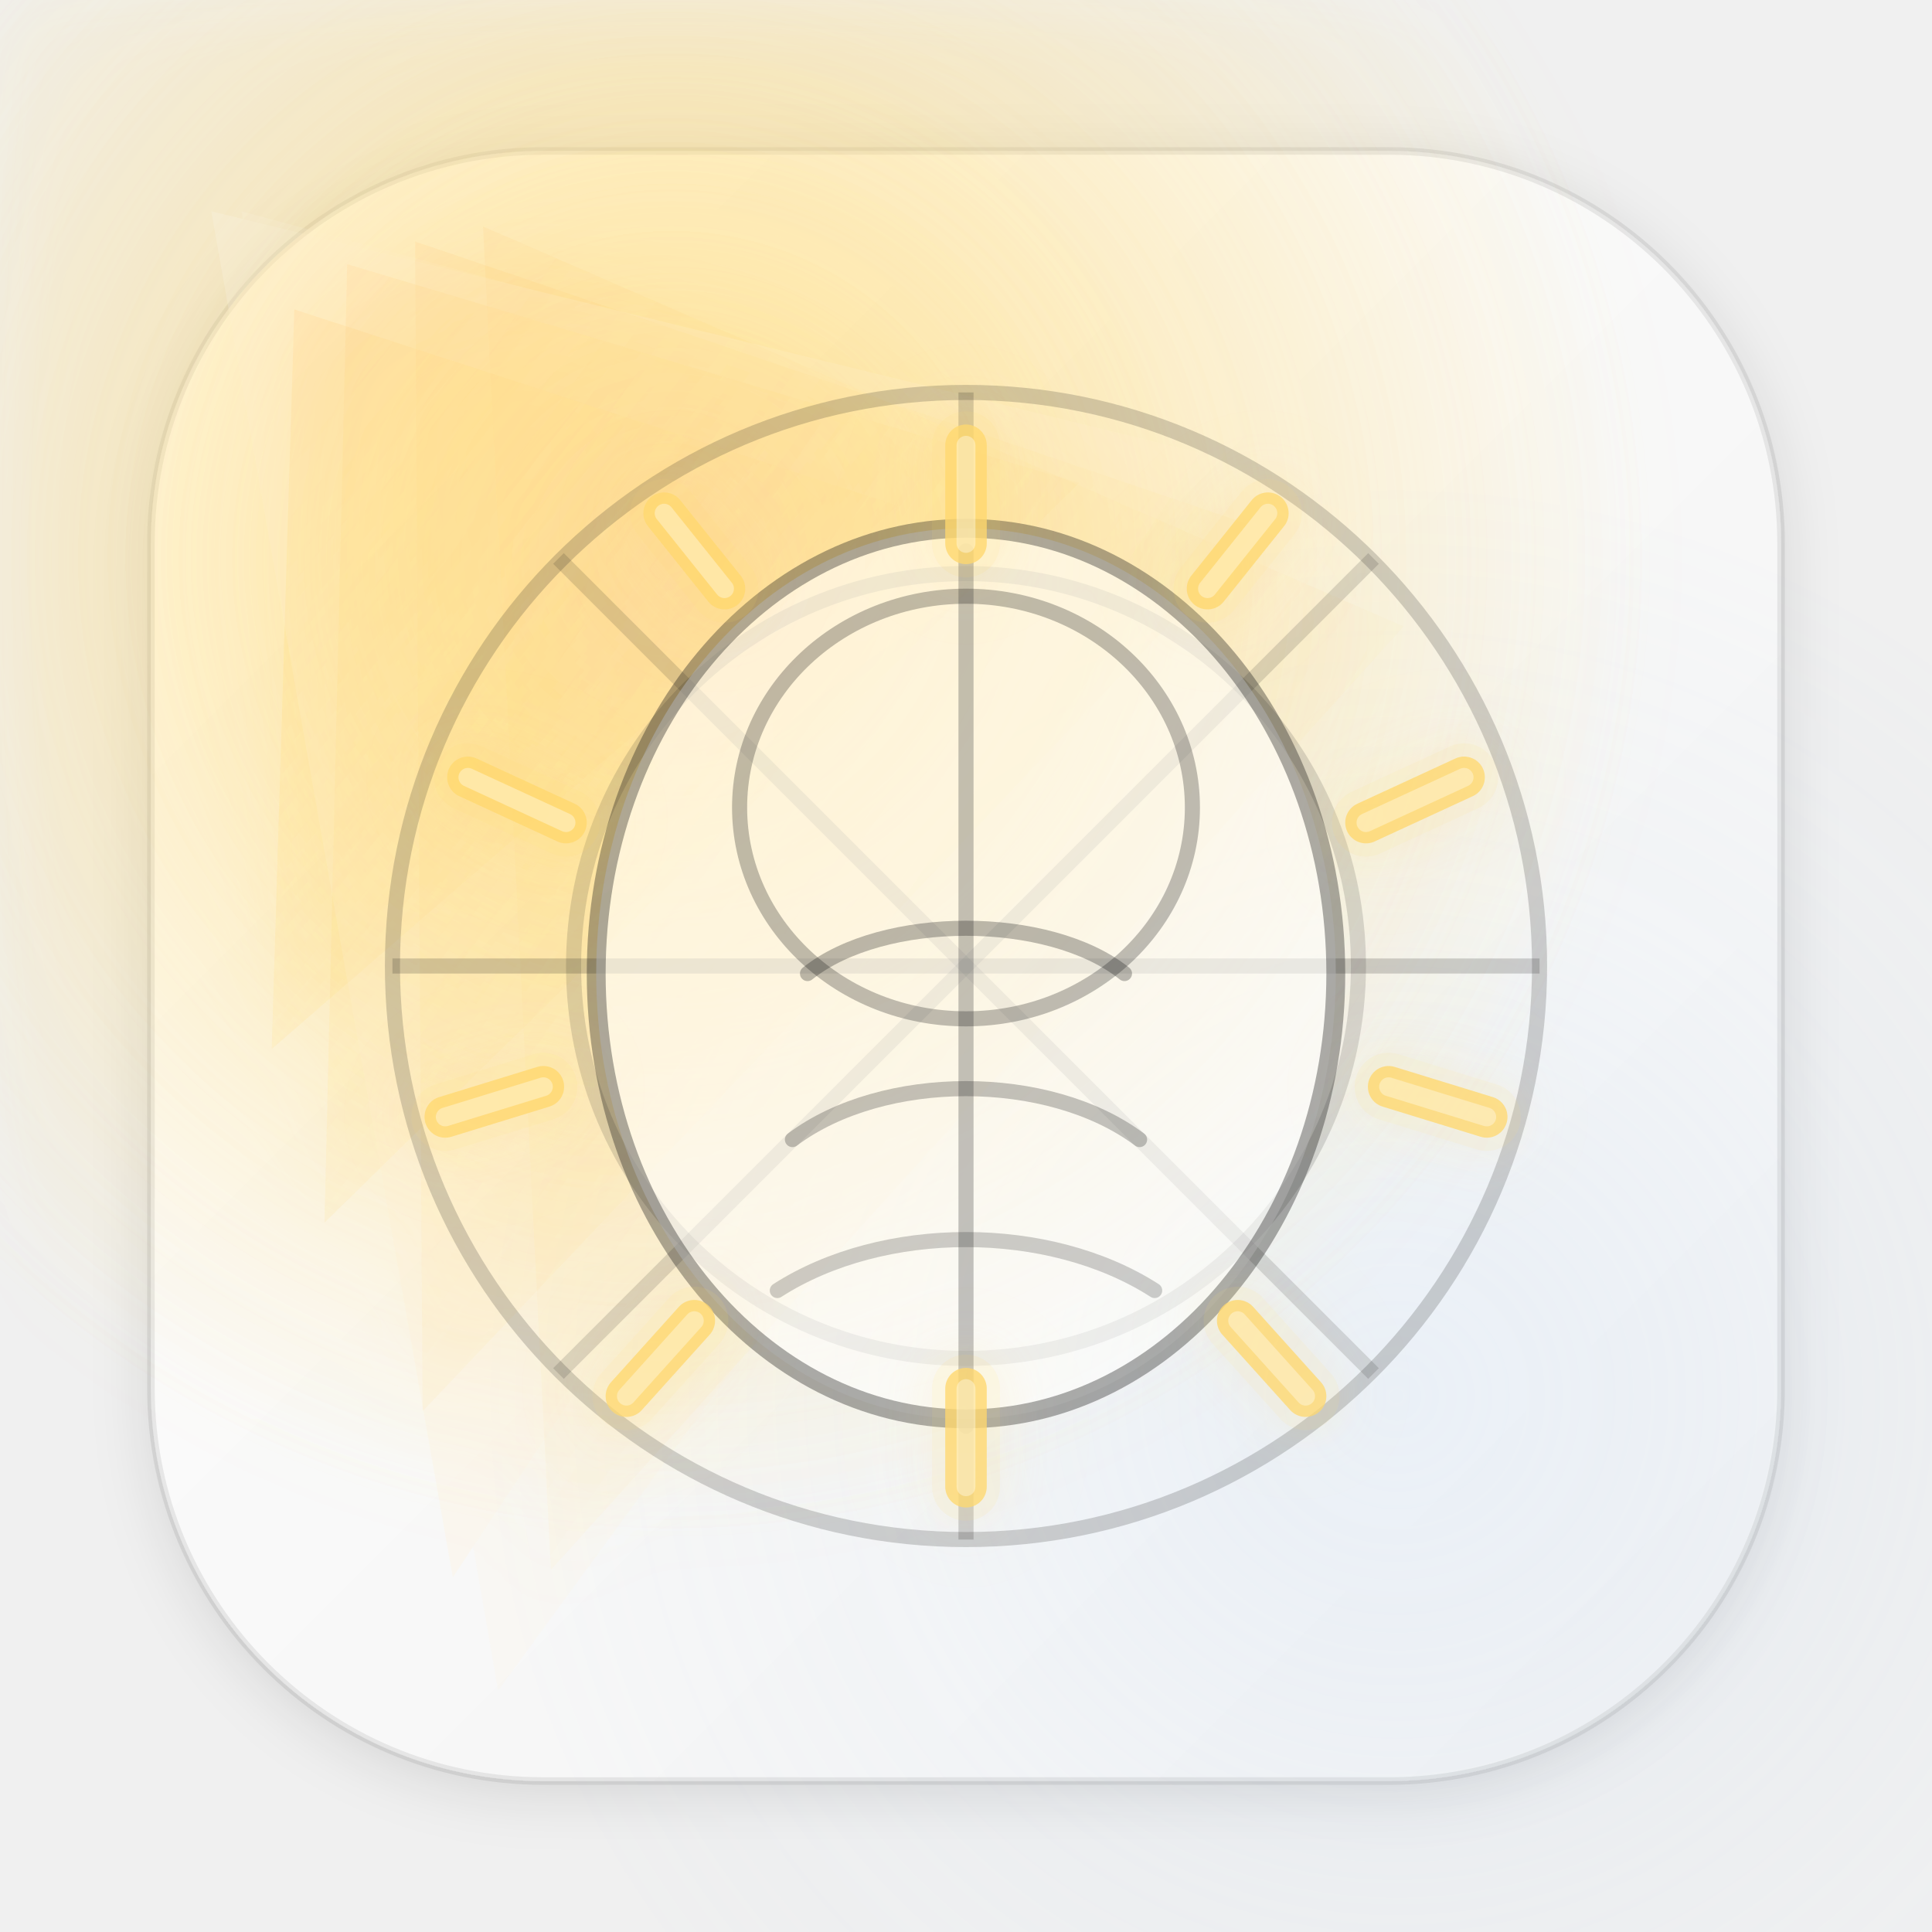
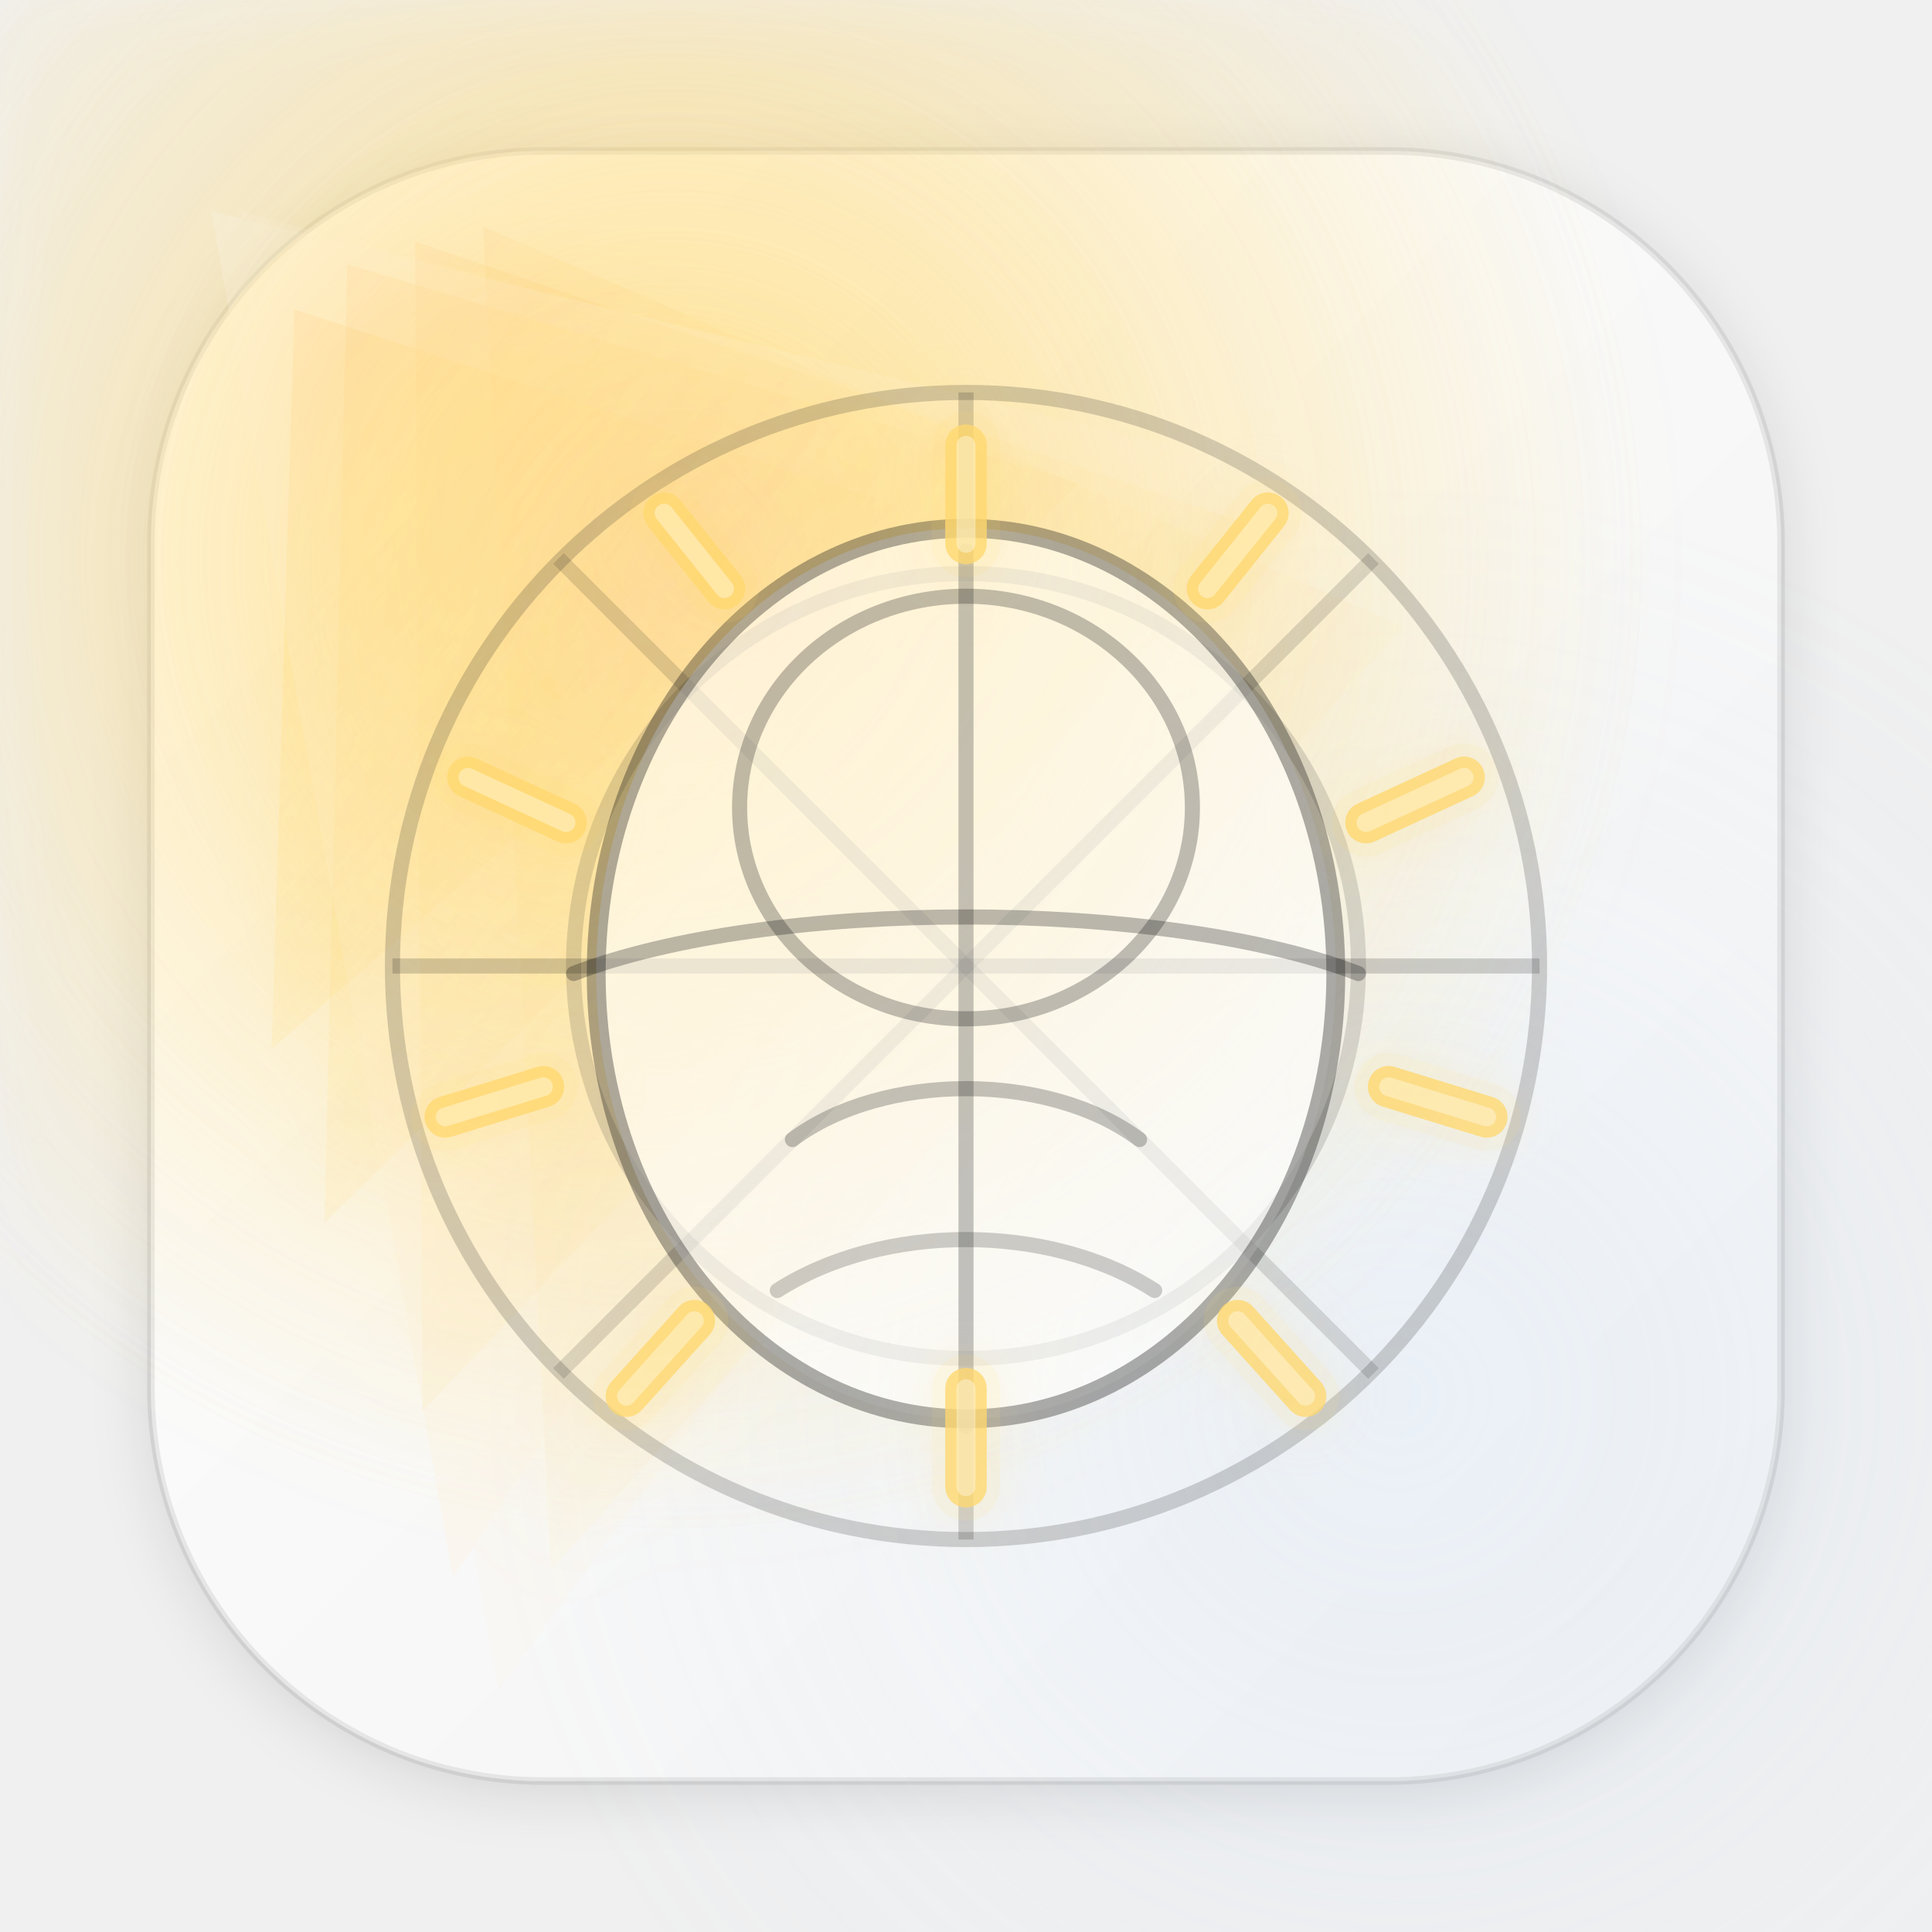
<svg xmlns="http://www.w3.org/2000/svg" width="512" height="512" viewBox="0 0 512 512">
  <defs>
    <linearGradient id="bg" x1="0" y1="0" x2="1" y2="1">
      <stop offset="0" stop-color="#ffffff" />
      <stop offset="1" stop-color="#f2f2f2" />
    </linearGradient>
    <radialGradient id="lightSpot" cx="0" cy="0" r="1" gradientUnits="userSpaceOnUse" gradientTransform="translate(178 148) rotate(18) scale(260 260)">
      <stop offset="0" stop-color="#FFB36A" stop-opacity="0.34" />
      <stop offset="0.22" stop-color="#FFD86E" stop-opacity="0.44" />
      <stop offset="0.62" stop-color="#FFD86E" stop-opacity="0.18" />
      <stop offset="1" stop-color="#FFD86E" stop-opacity="0" />
    </radialGradient>
    <radialGradient id="coolFill" cx="0" cy="0" r="1" gradientUnits="userSpaceOnUse" gradientTransform="translate(370 370) rotate(-18) scale(260 260)">
      <stop offset="0" stop-color="#B7D8FF" stop-opacity="0.18" />
      <stop offset="0.55" stop-color="#B7D8FF" stop-opacity="0.06" />
      <stop offset="1" stop-color="#B7D8FF" stop-opacity="0" />
    </radialGradient>
    <linearGradient id="ray" x1="0" y1="0" x2="1" y2="1">
      <stop offset="0" stop-color="#FFBE6B" stop-opacity="0.22" />
      <stop offset="0.18" stop-color="#FFD86E" stop-opacity="0.24" />
      <stop offset="0.72" stop-color="#FFD86E" stop-opacity="0.08" />
      <stop offset="1" stop-color="#FFD35A" stop-opacity="0" />
    </linearGradient>
    <filter id="soft" x="-20%" y="-20%" width="140%" height="140%">
      <feDropShadow dx="0" dy="3" stdDeviation="8" flood-color="#000000" flood-opacity="0.12" />
    </filter>
    <filter id="glow" x="-40%" y="-40%" width="180%" height="180%">
      <feGaussianBlur stdDeviation="10" result="b" />
      <feColorMatrix in="b" type="matrix" values="1 0 0 0 0                 0 1 0 0 0                 0 0 1 0 0                 0 0 0 0.65 0" result="g" />
      <feMerge>
        <feMergeNode in="g" />
        <feMergeNode in="SourceGraphic" />
      </feMerge>
    </filter>
    <filter id="haze" x="-60%" y="-60%" width="220%" height="220%">
      <feTurbulence type="fractalNoise" baseFrequency="0.9" numOctaves="2" seed="3" result="n" />
      <feColorMatrix in="n" type="matrix" values="0 0 0 0 1                 0 0 0 0 1                 0 0 0 0 1                 0 0 0 0.55 0" result="a" />
      <feGaussianBlur in="a" stdDeviation="6" result="s" />
      <feMerge>
        <feMergeNode in="s" />
        <feMergeNode in="SourceGraphic" />
      </feMerge>
    </filter>
    <filter id="burstGlow" x="-80%" y="-80%" width="260%" height="260%">
      <feGaussianBlur stdDeviation="6" result="b1" />
      <feGaussianBlur stdDeviation="14" result="b2" />
      <feColorMatrix in="b2" type="matrix" values="1 0 0 0 0                 0 1 0 0 0                 0 0 1 0 0                 0 0 0 0.35 0" result="g2" />
      <feMerge>
        <feMergeNode in="g2" />
        <feMergeNode in="b1" />
        <feMergeNode in="SourceGraphic" />
      </feMerge>
    </filter>
    <mask id="coneMask">
      <rect width="512" height="512" fill="#000" />
      <path d="M56 56 L318 120 L120 418 Z" fill="#fff" />
      <path d="M64 56 L360 136 L132 448 Z" fill="#fff" opacity="0.55" />
    </mask>
    <radialGradient id="burstAlpha" cx="256" cy="256" r="260" gradientUnits="userSpaceOnUse">
      <stop offset="0" stop-color="#ffffff" stop-opacity="1" />
      <stop offset="0.55" stop-color="#ffffff" stop-opacity="0.95" />
      <stop offset="0.80" stop-color="#ffffff" stop-opacity="0.70" />
      <stop offset="1" stop-color="#ffffff" stop-opacity="0.30" />
    </radialGradient>
    <mask id="burstMask">
      <rect width="512" height="512" fill="url(#burstAlpha)" />
    </mask>
  </defs>
  <rect x="40" y="40" width="432" height="432" rx="104" fill="url(#bg)" filter="url(#soft)" />
  <rect x="40" y="40" width="432" height="432" rx="104" fill="none" stroke="#111111" stroke-opacity="0.08" stroke-width="2" />
  <circle cx="370" cy="370" r="240" fill="url(#coolFill)" />
  <g filter="url(#glow)">
    <circle cx="178" cy="148" r="260" fill="url(#lightSpot)" />
    <g fill="url(#ray)">
      <path d="M78 82 L238 134 L72 278 Z" />
      <path d="M92 70 L286 128 L86 324 Z" opacity="0.82" />
      <path d="M110 64 L334 140 L112 374 Z" opacity="0.64" />
      <path d="M128 60 L372 166 L146 416 Z" opacity="0.48" />
    </g>
  </g>
  <g mask="url(#coneMask)" filter="url(#haze)" opacity="0.55">
    <rect x="40" y="40" width="432" height="432" rx="104" fill="#FFD86E" opacity="0.18" />
  </g>
  <g fill="none" stroke="#111111" stroke-opacity="0.18" stroke-width="4">
    <circle cx="256" cy="256" r="152" />
    <circle cx="256" cy="256" r="104" stroke-opacity="0.14" />
    <path d="M256 104 L256 408" />
    <path d="M104 256 L408 256" />
    <path d="M148 148 L364 364" stroke-opacity="0.14" />
    <path d="M364 148 L148 364" stroke-opacity="0.14" />
  </g>
  <g>
    <ellipse cx="256" cy="258" rx="98" ry="118" fill="#ffffff" fill-opacity="0.58" stroke="#0f0f0f" stroke-opacity="0.34" stroke-width="5" />
    <ellipse cx="256" cy="214" rx="60" ry="56" fill="none" stroke="#0f0f0f" stroke-opacity="0.26" stroke-width="4" />
-     <path d="M214 258 C 234 242, 278 242, 298 258" fill="none" stroke="#0f0f0f" stroke-opacity="0.28" stroke-width="4" stroke-linecap="round" />
+     <path d="M152 258 C 204 238, 308 238, 360 258" fill="none" stroke="#0f0f0f" stroke-opacity="0.28" stroke-width="4" stroke-linecap="round" />
    <path d="M210 302 C 234 284, 278 284, 302 302" fill="none" stroke="#0f0f0f" stroke-opacity="0.24" stroke-width="4" stroke-linecap="round" />
    <path d="M206 342 C 234 324, 278 324, 306 342" fill="none" stroke="#0f0f0f" stroke-opacity="0.20" stroke-width="4" stroke-linecap="round" />
    <path d="M256 146 L256 378" fill="none" stroke="#0f0f0f" stroke-opacity="0.18" stroke-width="4" stroke-linecap="round" />
  </g>
  <g mask="url(#burstMask)">
    <g fill="none" stroke="#FFD86E" stroke-width="18" stroke-linecap="round" opacity="0.16" filter="url(#burstGlow)">
      <path d="M256 118 L256 144" />
      <path d="M336 136 L320 156" />
      <path d="M388 206 L362 218" />
      <path d="M394 296 L368 288" />
      <path d="M346 370 L328 350" />
      <path d="M256 394 L256 368" />
      <path d="M166 370 L184 350" />
      <path d="M118 296 L144 288" />
      <path d="M124 206 L150 218" />
      <path d="M176 136 L192 156" />
    </g>
    <g fill="none" stroke="#FFD86E" stroke-width="11" stroke-linecap="round" opacity="0.82">
      <path d="M256 118 L256 144" />
      <path d="M336 136 L320 156" />
      <path d="M388 206 L362 218" />
      <path d="M394 296 L368 288" />
      <path d="M346 370 L328 350" />
      <path d="M256 394 L256 368" />
      <path d="M166 370 L184 350" />
      <path d="M118 296 L144 288" />
      <path d="M124 206 L150 218" />
      <path d="M176 136 L192 156" />
    </g>
    <g fill="none" stroke="#FFF3CF" stroke-width="5" stroke-linecap="round" opacity="0.55">
      <path d="M256 118 L256 144" />
      <path d="M336 136 L320 156" />
      <path d="M388 206 L362 218" />
      <path d="M394 296 L368 288" />
      <path d="M346 370 L328 350" />
      <path d="M256 394 L256 368" />
      <path d="M166 370 L184 350" />
      <path d="M118 296 L144 288" />
      <path d="M124 206 L150 218" />
      <path d="M176 136 L192 156" />
    </g>
  </g>
</svg>
